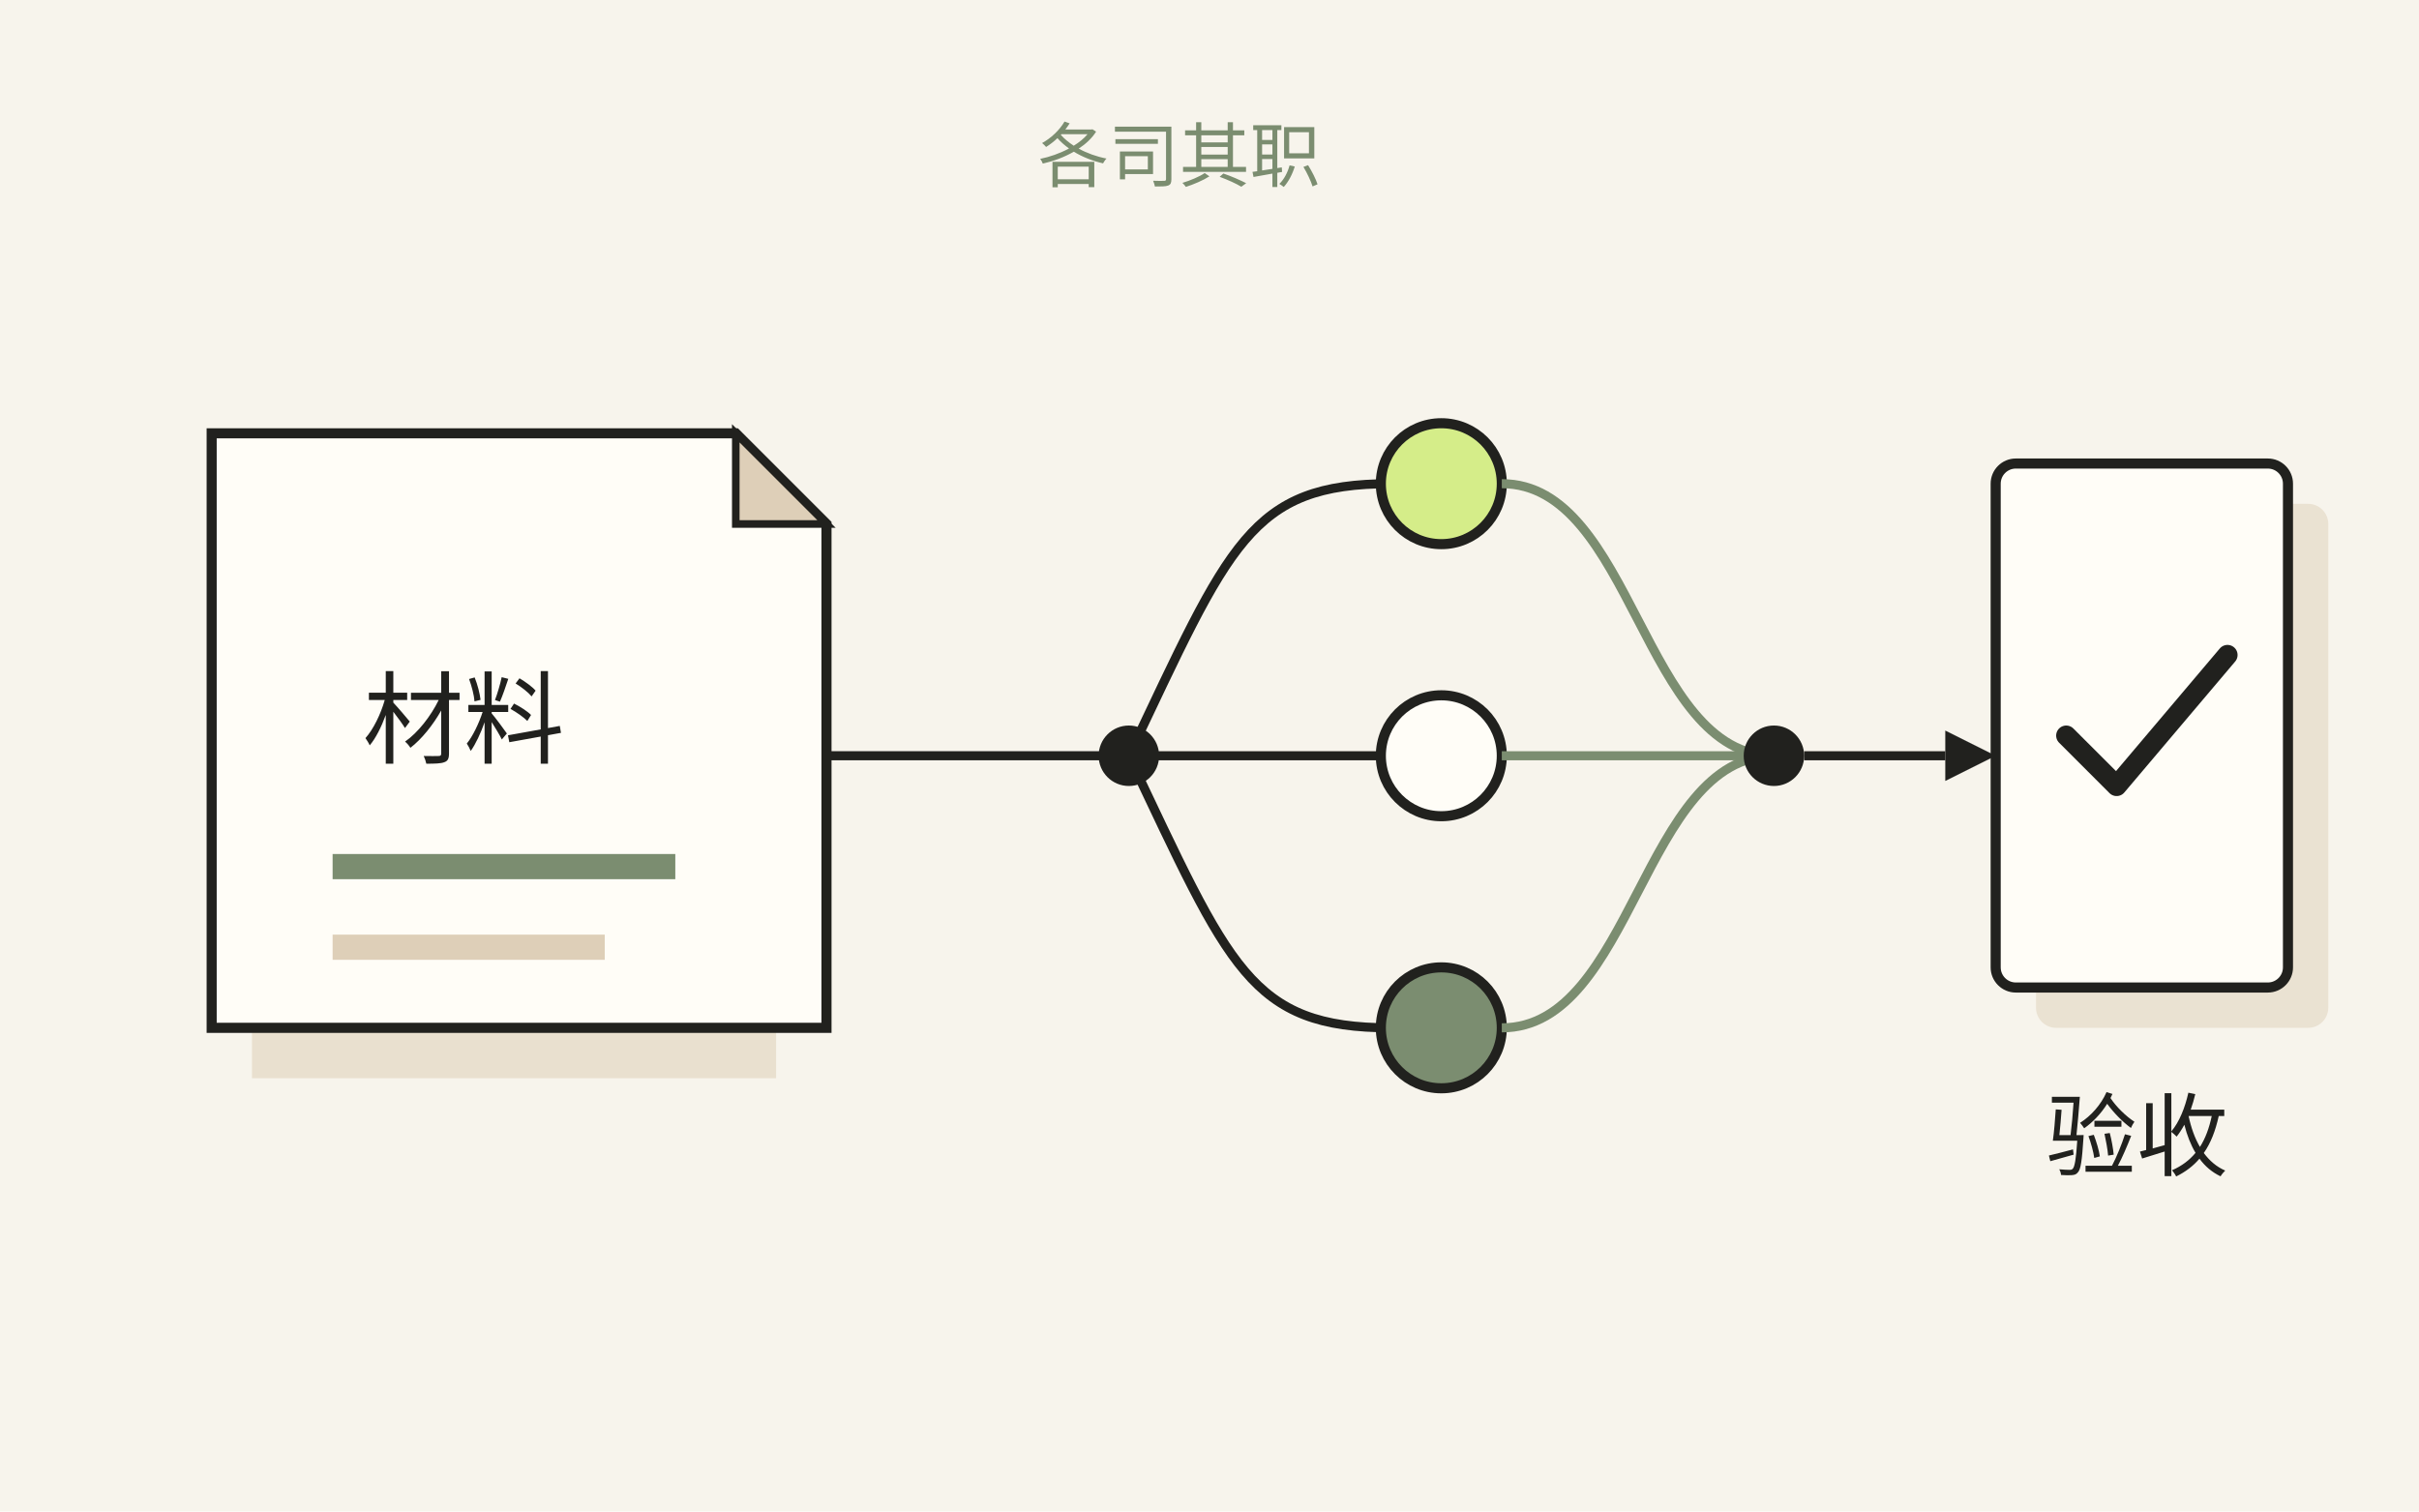
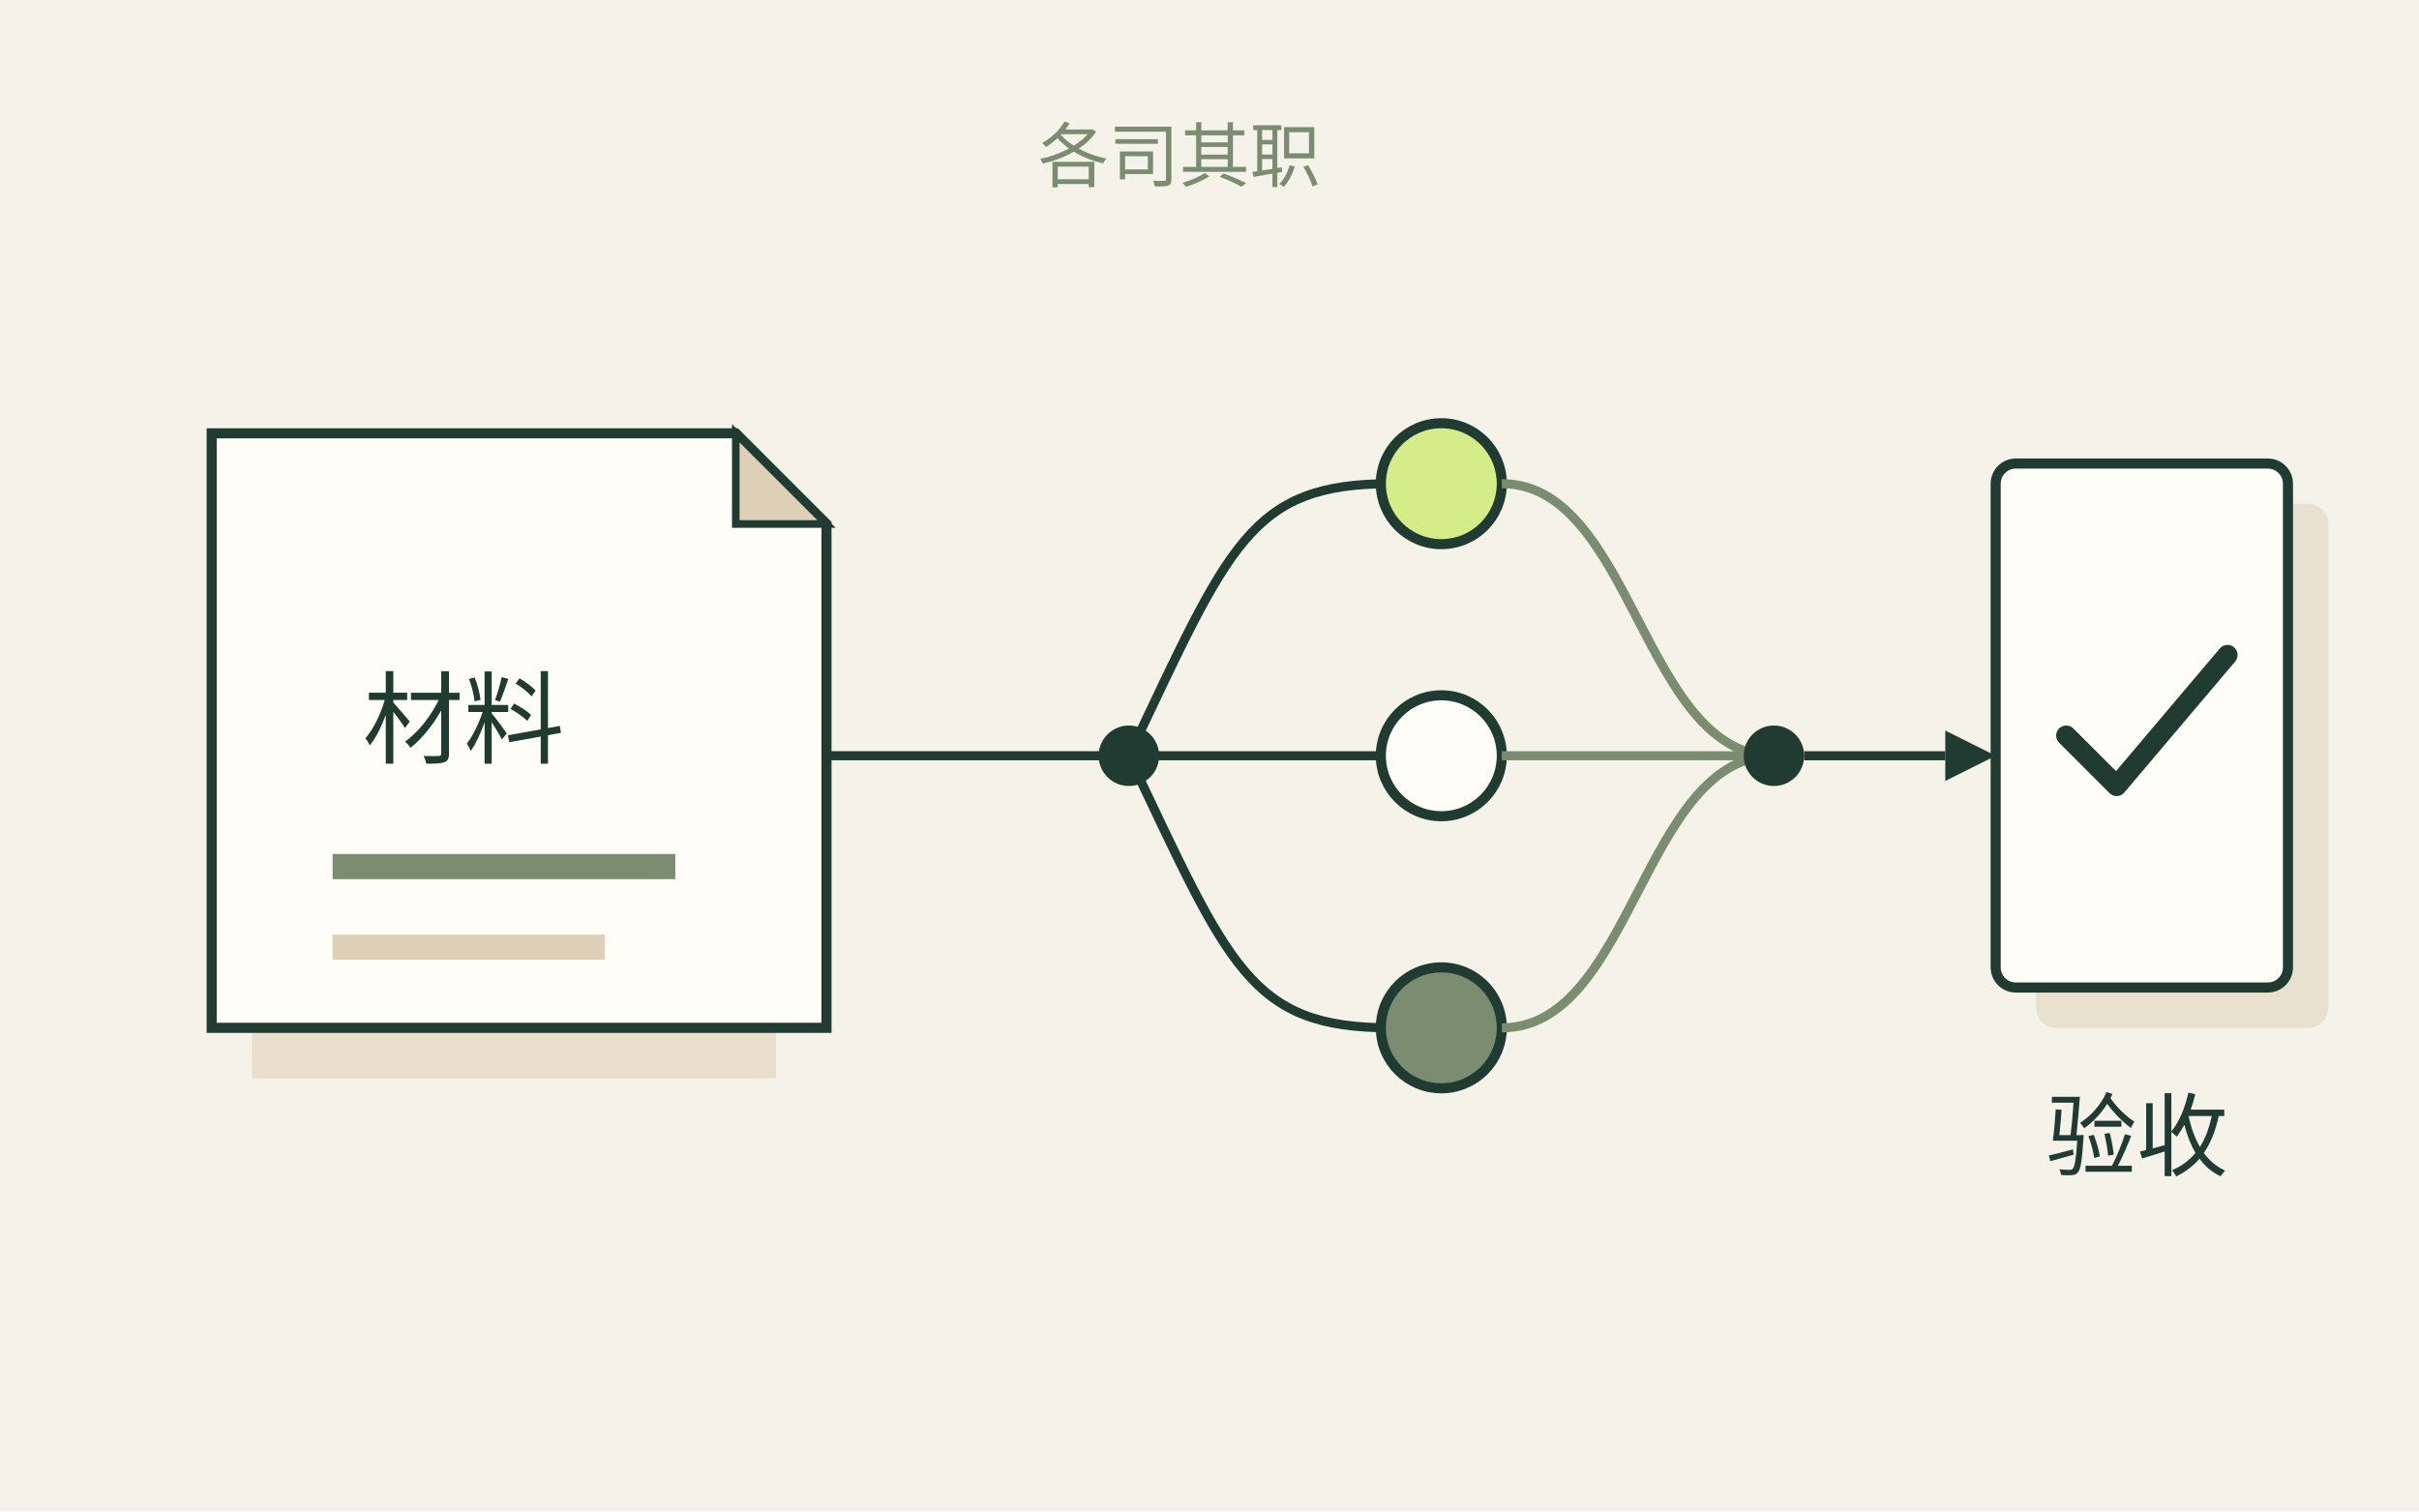
<svg xmlns="http://www.w3.org/2000/svg" viewBox="0 0 480 300" role="img" aria-labelledby="collaboration-title">
-   <rect width="480" height="300" fill="#f7f4ec" />
+   <rect width="480" height="300" fill="#f4f2e9" />
  <text x="206" y="36" font-family="PingFang SC, sans-serif" font-size="14" fill="#7b8d70">各司其职</text>
  <polygon points="50,96 154,96 154,214 50,214" fill="#decfb8" opacity=".55" />
-   <polygon points="42,86 146,86 164,104 164,204 42,204" fill="#fffdf7" stroke="#21211e" stroke-width="2" />
-   <polygon points="146,86 164,104 146,104" fill="#decfb8" stroke="#21211e" stroke-width="1.5" />
-   <text x="72" y="150" font-family="PingFang SC, sans-serif" font-size="20" fill="#21211e">材料</text>
+   <polygon points="42,86 146,86 164,104 164,204 42,204" fill="#fffdf7" stroke="#203b32" stroke-width="2" />
+   <polygon points="146,86 164,104 146,104" fill="#decfb8" stroke="#203b32" stroke-width="1.5" />
+   <text x="72" y="150" font-family="PingFang SC, sans-serif" font-size="20" fill="#203b32">材料</text>
  <line x1="66" y1="172" x2="134" y2="172" stroke="#7b8d70" stroke-width="5" />
  <line x1="66" y1="188" x2="120" y2="188" stroke="#decfb8" stroke-width="5" />
-   <path d="M164 150 C190 150 196 150 224 150" fill="none" stroke="#21211e" stroke-width="1.8" />
-   <path d="M224 150 C244 108 248 96 276 96" fill="none" stroke="#21211e" stroke-width="1.8" />
-   <path d="M224 150 L276 150" fill="none" stroke="#21211e" stroke-width="1.8" />
-   <path d="M224 150 C244 192 248 204 276 204" fill="none" stroke="#21211e" stroke-width="1.8" />
-   <circle cx="224" cy="150" r="6" fill="#21211e" />
-   <circle cx="286" cy="96" r="12" fill="#d5ed89" stroke="#21211e" stroke-width="2" />
-   <circle cx="286" cy="150" r="12" fill="#fffdf7" stroke="#21211e" stroke-width="2" />
-   <circle cx="286" cy="204" r="12" fill="#7b8d70" stroke="#21211e" stroke-width="2" />
+   <path d="M164 150 C190 150 196 150 224 150" fill="none" stroke="#203b32" stroke-width="1.8" />
+   <path d="M224 150 C244 108 248 96 276 96" fill="none" stroke="#203b32" stroke-width="1.8" />
+   <path d="M224 150 L276 150" fill="none" stroke="#203b32" stroke-width="1.8" />
+   <path d="M224 150 C244 192 248 204 276 204" fill="none" stroke="#203b32" stroke-width="1.8" />
+   <circle cx="224" cy="150" r="6" fill="#203b32" />
+   <circle cx="286" cy="96" r="12" fill="#d5ed89" stroke="#203b32" stroke-width="2" />
+   <circle cx="286" cy="150" r="12" fill="#fffdf7" stroke="#203b32" stroke-width="2" />
+   <circle cx="286" cy="204" r="12" fill="#7b8d70" stroke="#203b32" stroke-width="2" />
  <path d="M298 96 C324 96 326 150 352 150" fill="none" stroke="#7b8d70" stroke-width="1.8" />
  <path d="M298 150 L352 150" fill="none" stroke="#7b8d70" stroke-width="1.8" />
  <path d="M298 204 C324 204 326 150 352 150" fill="none" stroke="#7b8d70" stroke-width="1.8" />
-   <circle cx="352" cy="150" r="6" fill="#21211e" />
-   <line x1="358" y1="150" x2="386" y2="150" stroke="#21211e" stroke-width="1.8" />
-   <polygon points="386,145 396,150 386,155" fill="#21211e" />
+   <circle cx="352" cy="150" r="6" fill="#203b32" />
+   <line x1="358" y1="150" x2="386" y2="150" stroke="#203b32" stroke-width="1.8" />
+   <polygon points="386,145 396,150 386,155" fill="#203b32" />
  <rect x="404" y="100" width="58" height="104" rx="4" fill="#decfb8" opacity=".5" />
-   <rect x="396" y="92" width="58" height="104" rx="4" fill="#fffdf7" stroke="#21211e" stroke-width="2" />
-   <path d="M410 146l10 10 22-26" fill="none" stroke="#21211e" stroke-width="4" stroke-linecap="round" stroke-linejoin="round" />
-   <text x="406" y="232" font-family="PingFang SC, sans-serif" font-size="18" fill="#21211e">验收</text>
+   <rect x="396" y="92" width="58" height="104" rx="4" fill="#fffdf7" stroke="#203b32" stroke-width="2" />
+   <path d="M410 146l10 10 22-26" fill="none" stroke="#203b32" stroke-width="4" stroke-linecap="round" stroke-linejoin="round" />
+   <text x="406" y="232" font-family="PingFang SC, sans-serif" font-size="18" fill="#203b32">验收</text>
</svg>
